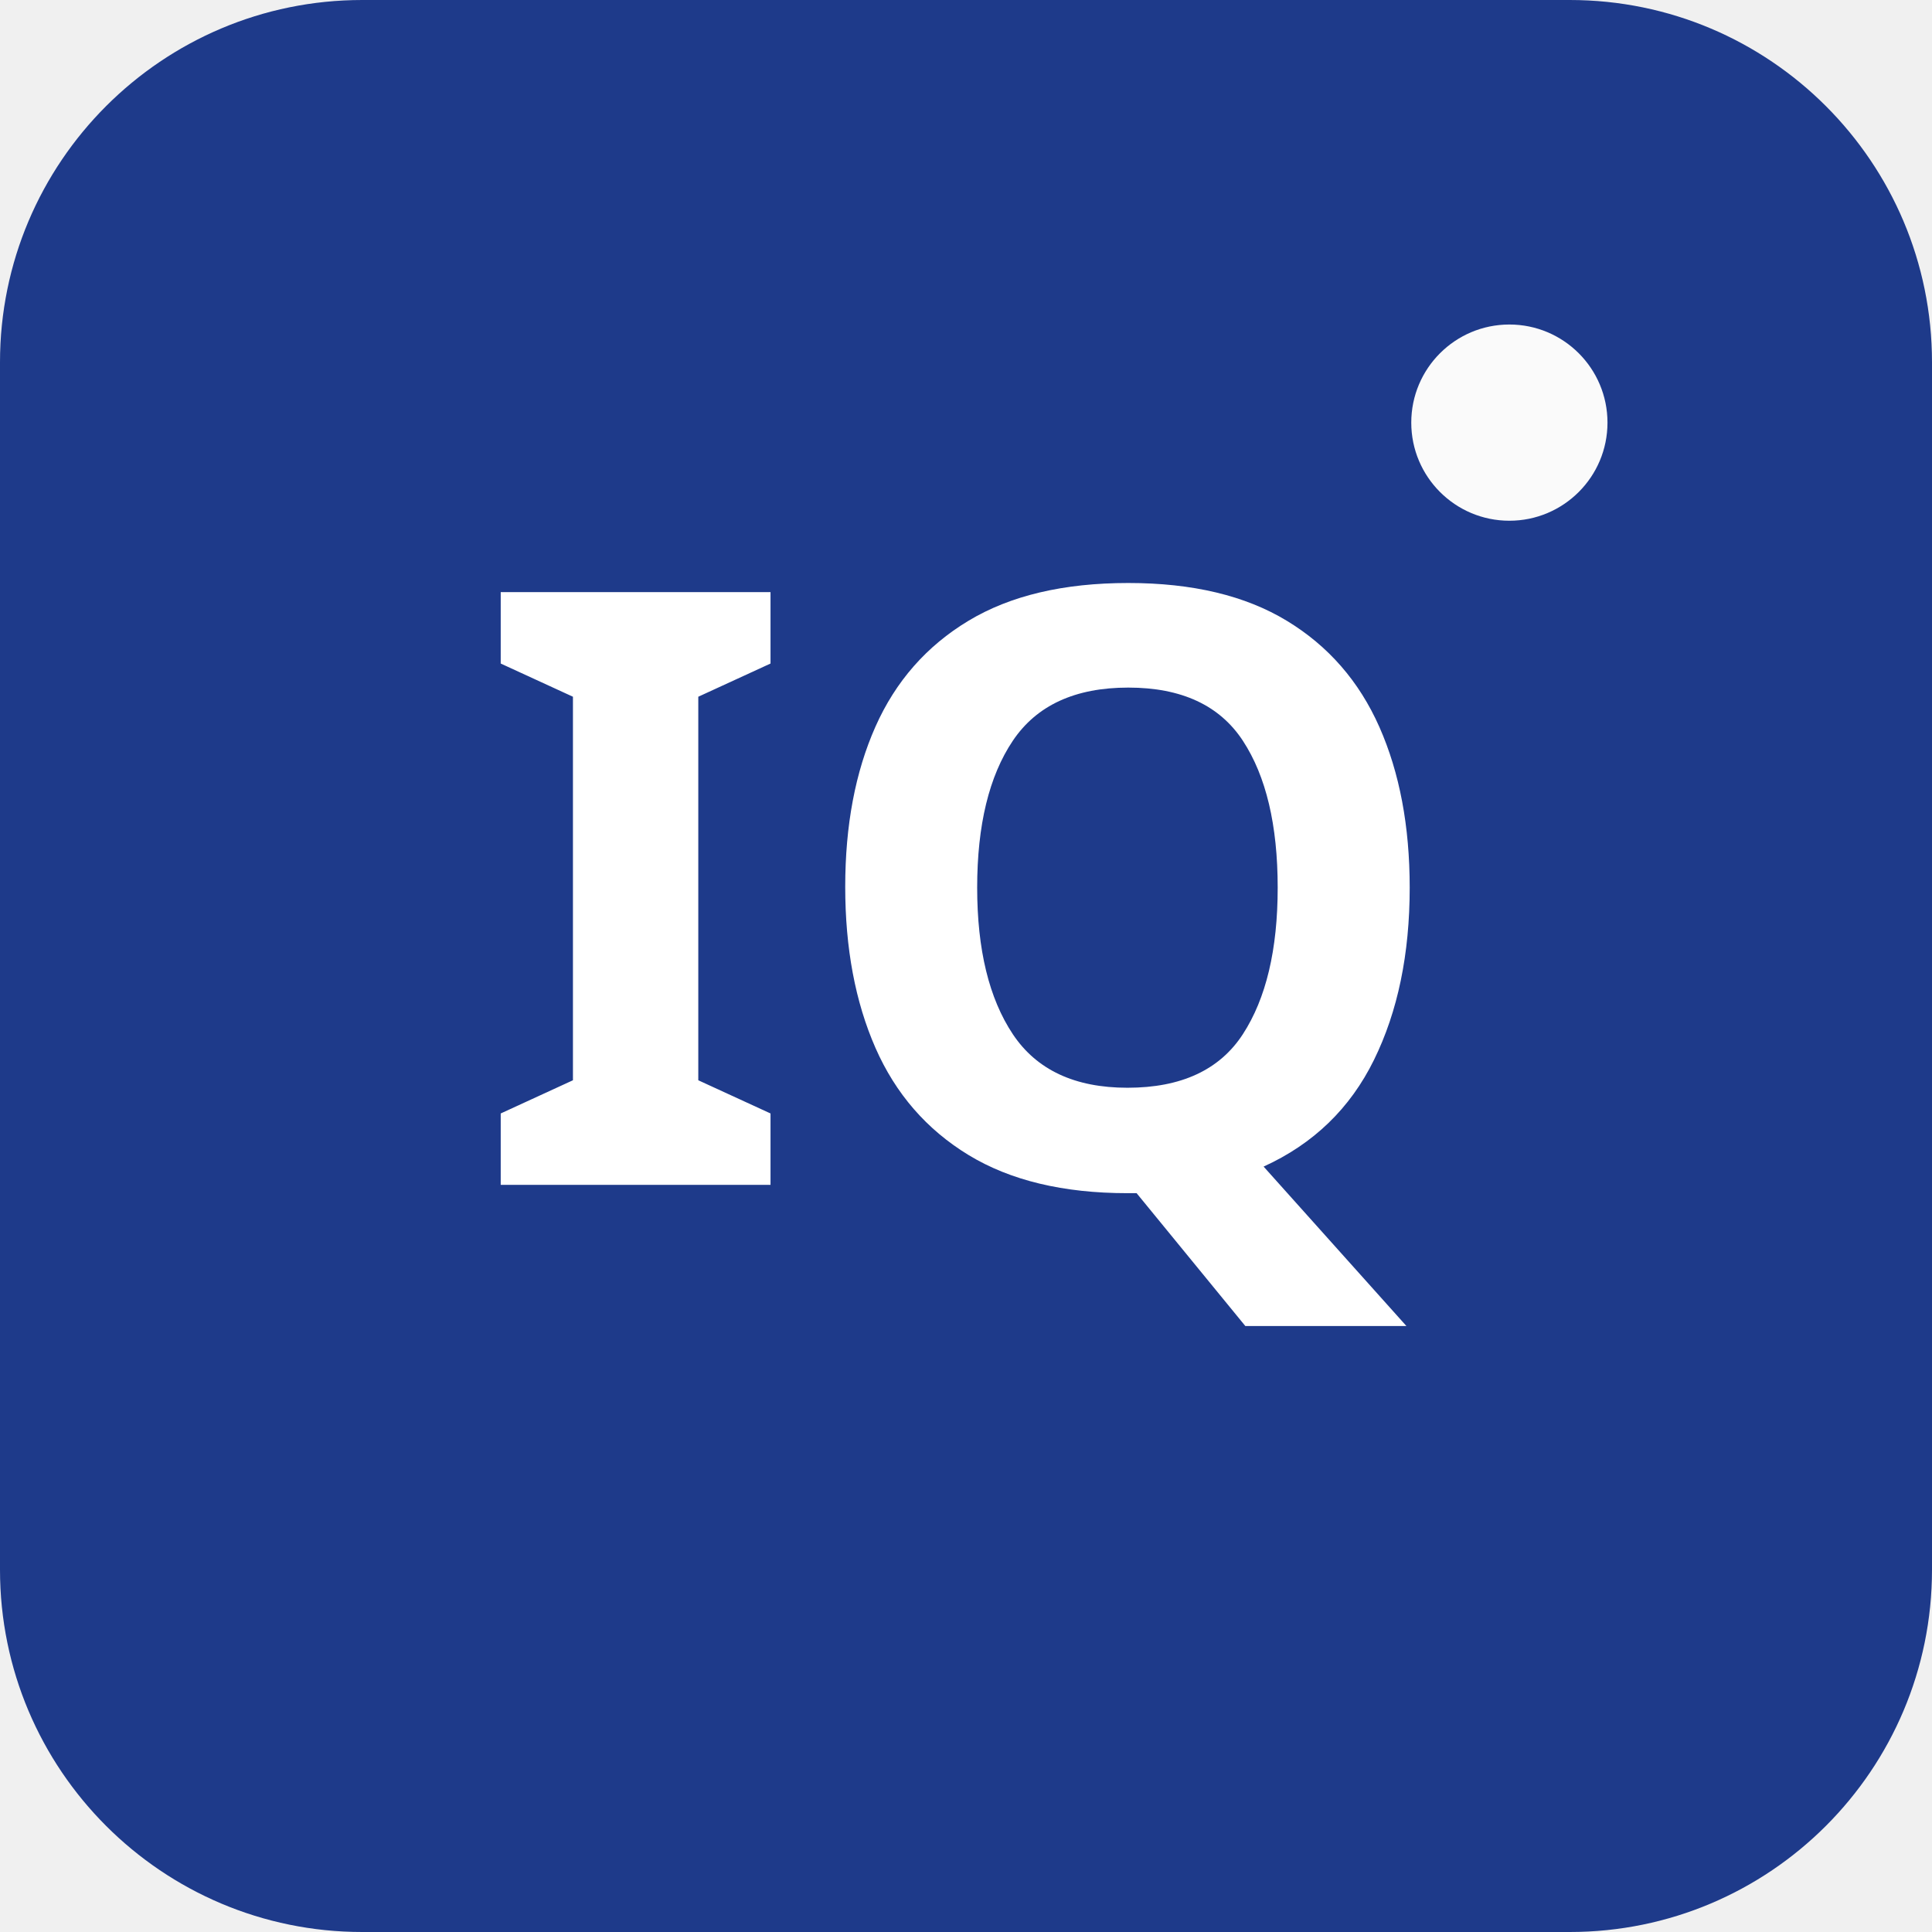
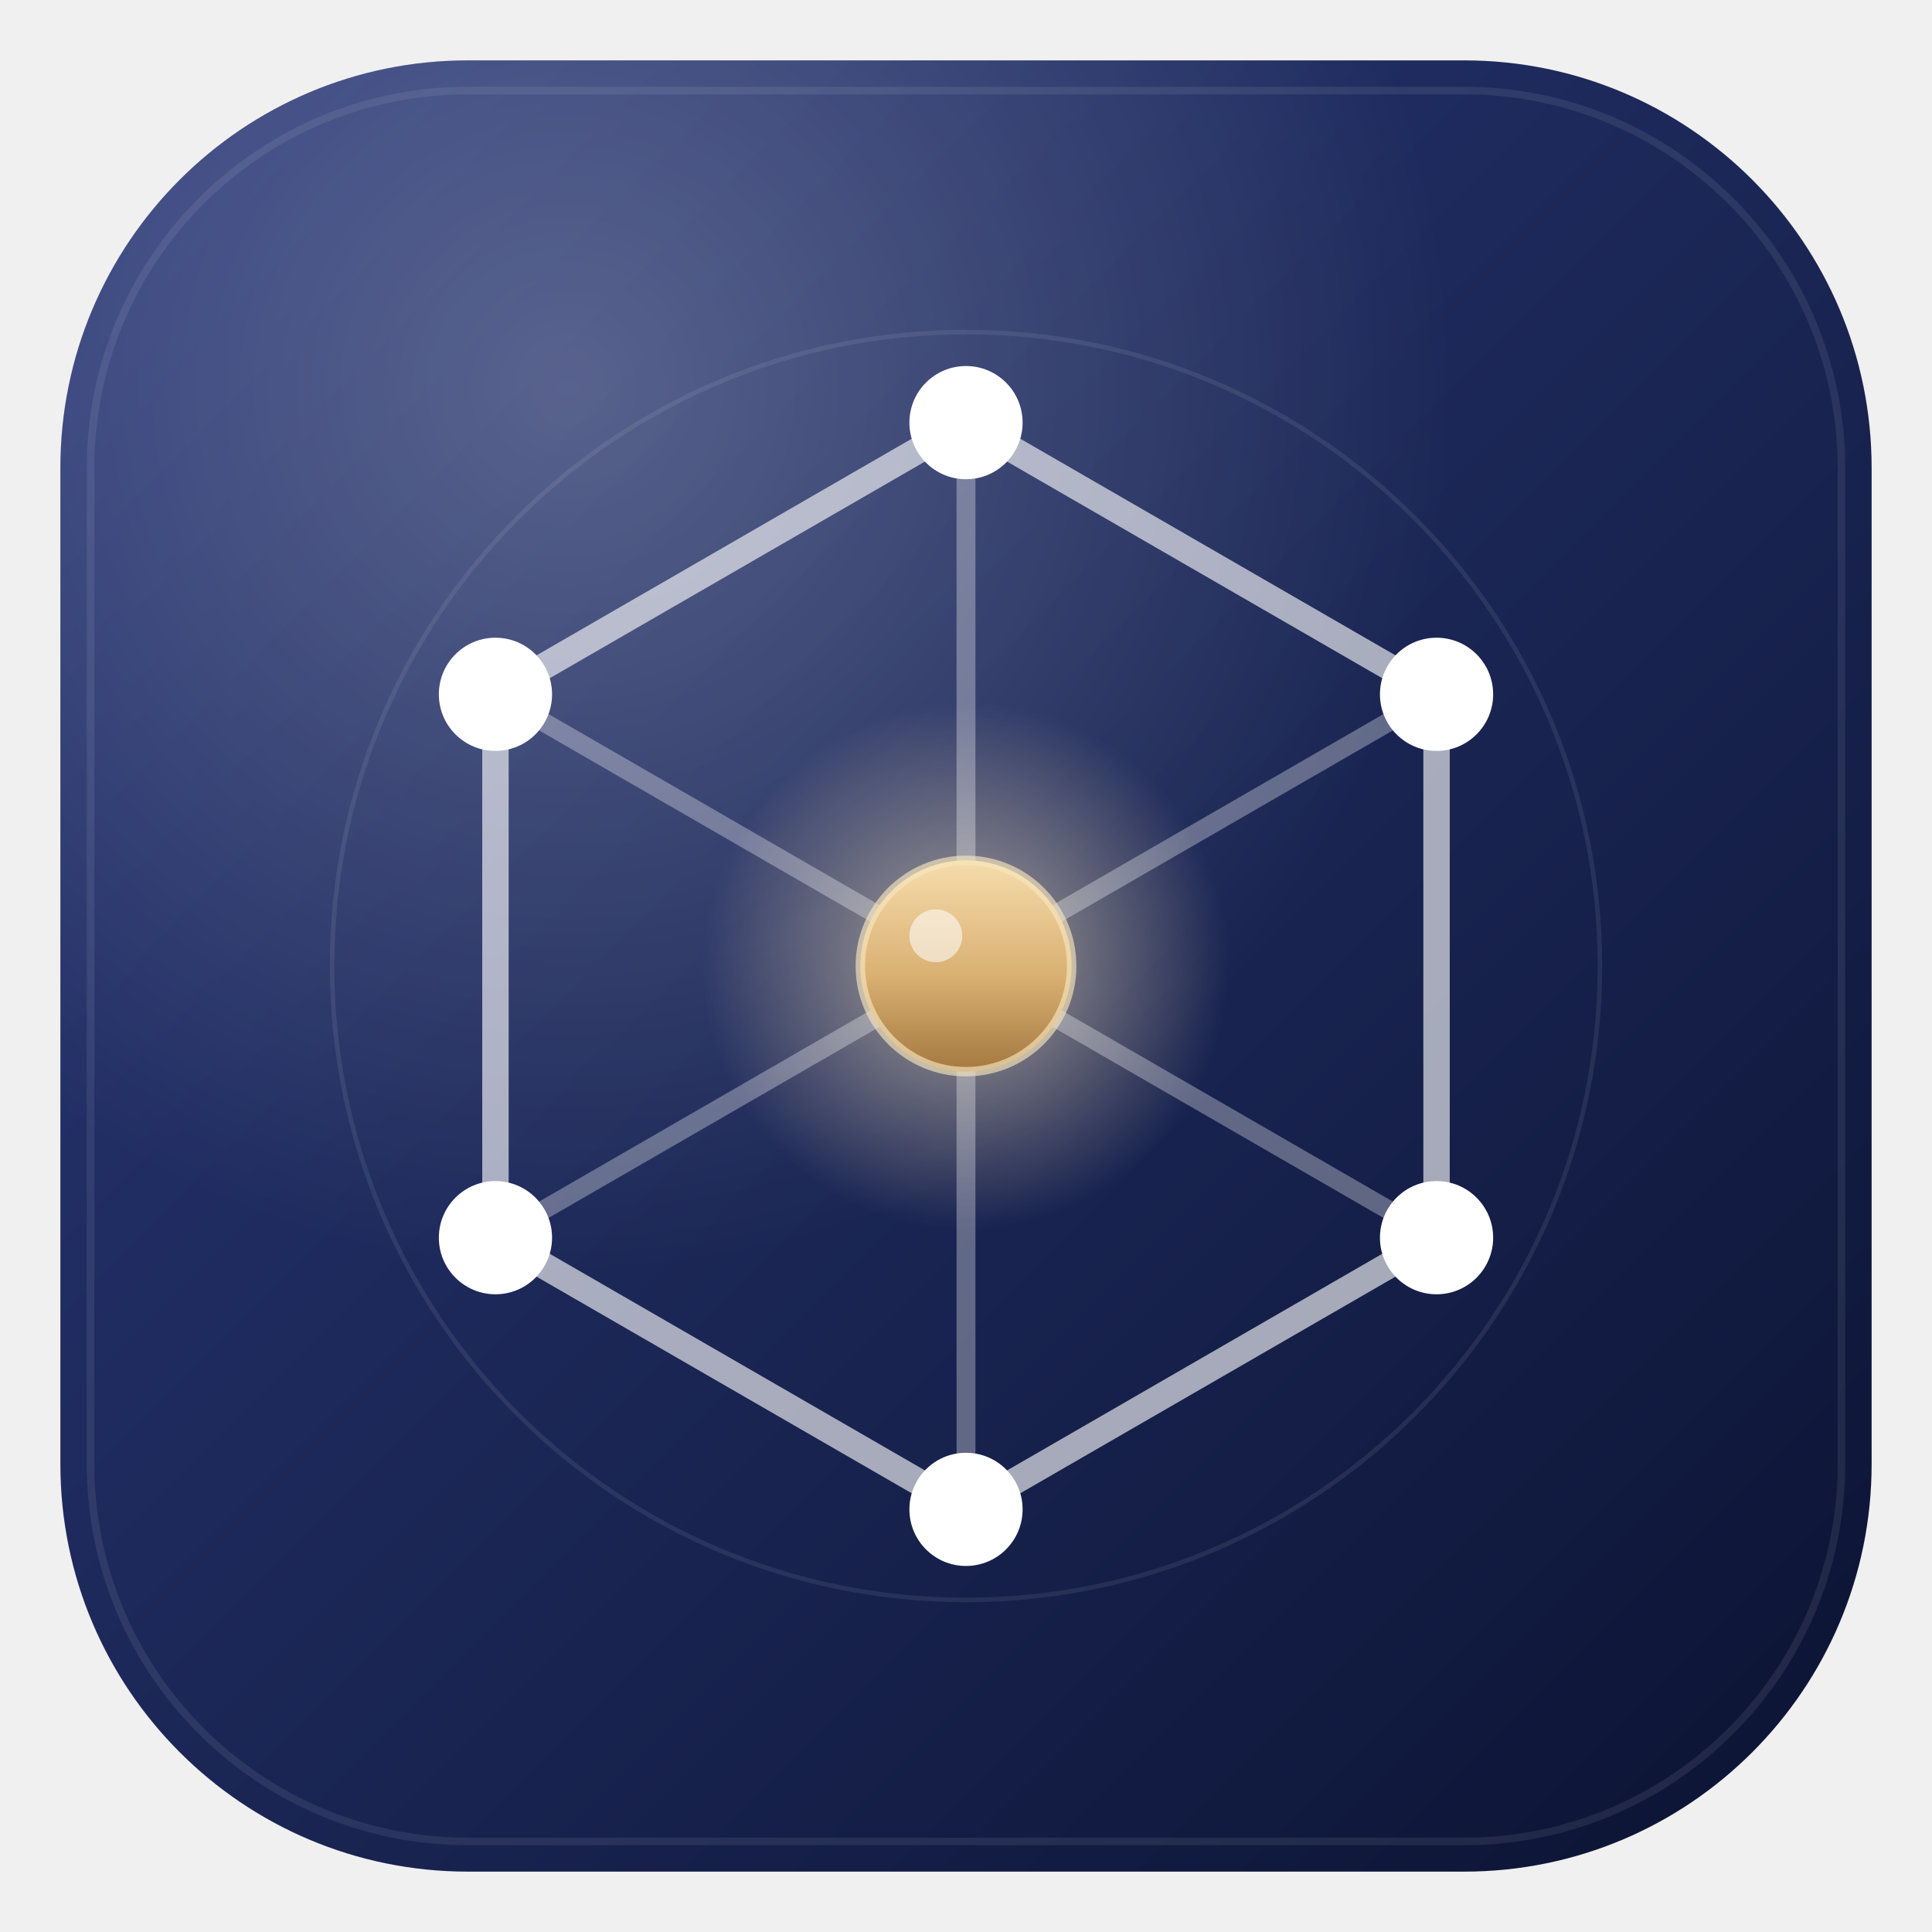
- <svg xmlns="http://www.w3.org/2000/svg" viewBox="0 0 512 512" aria-label="IQ-Test Icon 512">
-   <rect width="512" height="512" rx="96" fill="#1e3a8a" />
-   <text x="256" y="314" font-family="system-ui, sans-serif" font-size="220" font-weight="700" fill="#ffffff" text-anchor="middle">IQ</text>
-   <circle cx="400" cy="112" r="26" fill="#fafafa" />
+ <svg xmlns="http://www.w3.org/2000/svg" viewBox="0 0 512 512" role="img" aria-label="IQ-Test · CHC">
+   <defs>
+     <linearGradient id="bg" x1="0" y1="0" x2="1" y2="1">
+       <stop offset="0" stop-color="#2b3a7a" />
+       <stop offset="1" stop-color="#0b1332" />
+     </linearGradient>
+     <linearGradient id="gold" x1="0" y1="0" x2="0" y2="1">
+       <stop offset="0" stop-color="#f6dcac" />
+       <stop offset="0.55" stop-color="#d9b072" />
+       <stop offset="1" stop-color="#a47840" />
+     </linearGradient>
+     <radialGradient id="gloss" cx="0.28" cy="0.18" r="0.7">
+       <stop offset="0" stop-color="#ffffff" stop-opacity="0.24" />
+       <stop offset="0.7" stop-color="#ffffff" stop-opacity="0" />
+     </radialGradient>
+     <radialGradient id="centerGlow" cx="0.5" cy="0.5" r="0.5">
+       <stop offset="0" stop-color="#ffe9bd" stop-opacity="0.6" />
+       <stop offset="1" stop-color="#ffe9bd" stop-opacity="0" />
+     </radialGradient>
+   </defs>
+   <rect x="16" y="16" width="480" height="480" rx="108" fill="url(#bg)" />
+   <rect x="16" y="16" width="480" height="480" rx="108" fill="url(#gloss)" />
+   <rect x="24" y="24" width="464" height="464" rx="100" fill="none" stroke="#ffffff" stroke-opacity="0.08" stroke-width="2" />
+   <circle cx="256" cy="256" r="168" fill="none" stroke="#ffffff" stroke-opacity="0.08" stroke-width="1.2" />
+   <circle cx="256" cy="256" r="70" fill="url(#centerGlow)" />
+   <polygon points="256,112 380.7,184 380.7,328 256,400 131.3,328 131.3,184" fill="none" stroke="#ffffff" stroke-opacity="0.62" stroke-width="7" stroke-linejoin="round" />
+   <g stroke="#ffffff" stroke-opacity="0.32" stroke-width="5" stroke-linecap="round">
+     <line x1="256" y1="256" x2="256" y2="112" />
+     <line x1="256" y1="256" x2="380.7" y2="184" />
+     <line x1="256" y1="256" x2="380.7" y2="328" />
+     <line x1="256" y1="256" x2="256" y2="400" />
+     <line x1="256" y1="256" x2="131.3" y2="328" />
+     <line x1="256" y1="256" x2="131.3" y2="184" />
+   </g>
+   <g fill="#ffffff">
+     <circle cx="256" cy="112" r="15" />
+     <circle cx="380.7" cy="184" r="15" />
+     <circle cx="380.7" cy="328" r="15" />
+     <circle cx="256" cy="400" r="15" />
+     <circle cx="131.3" cy="328" r="15" />
+     <circle cx="131.3" cy="184" r="15" />
+   </g>
+   <circle cx="256" cy="256" r="28" fill="url(#gold)" />
+   <circle cx="256" cy="256" r="28" fill="none" stroke="#f8e6bf" stroke-opacity="0.65" stroke-width="2.5" />
+   <circle cx="248" cy="248" r="7" fill="#ffffff" fill-opacity="0.55" />
</svg>
